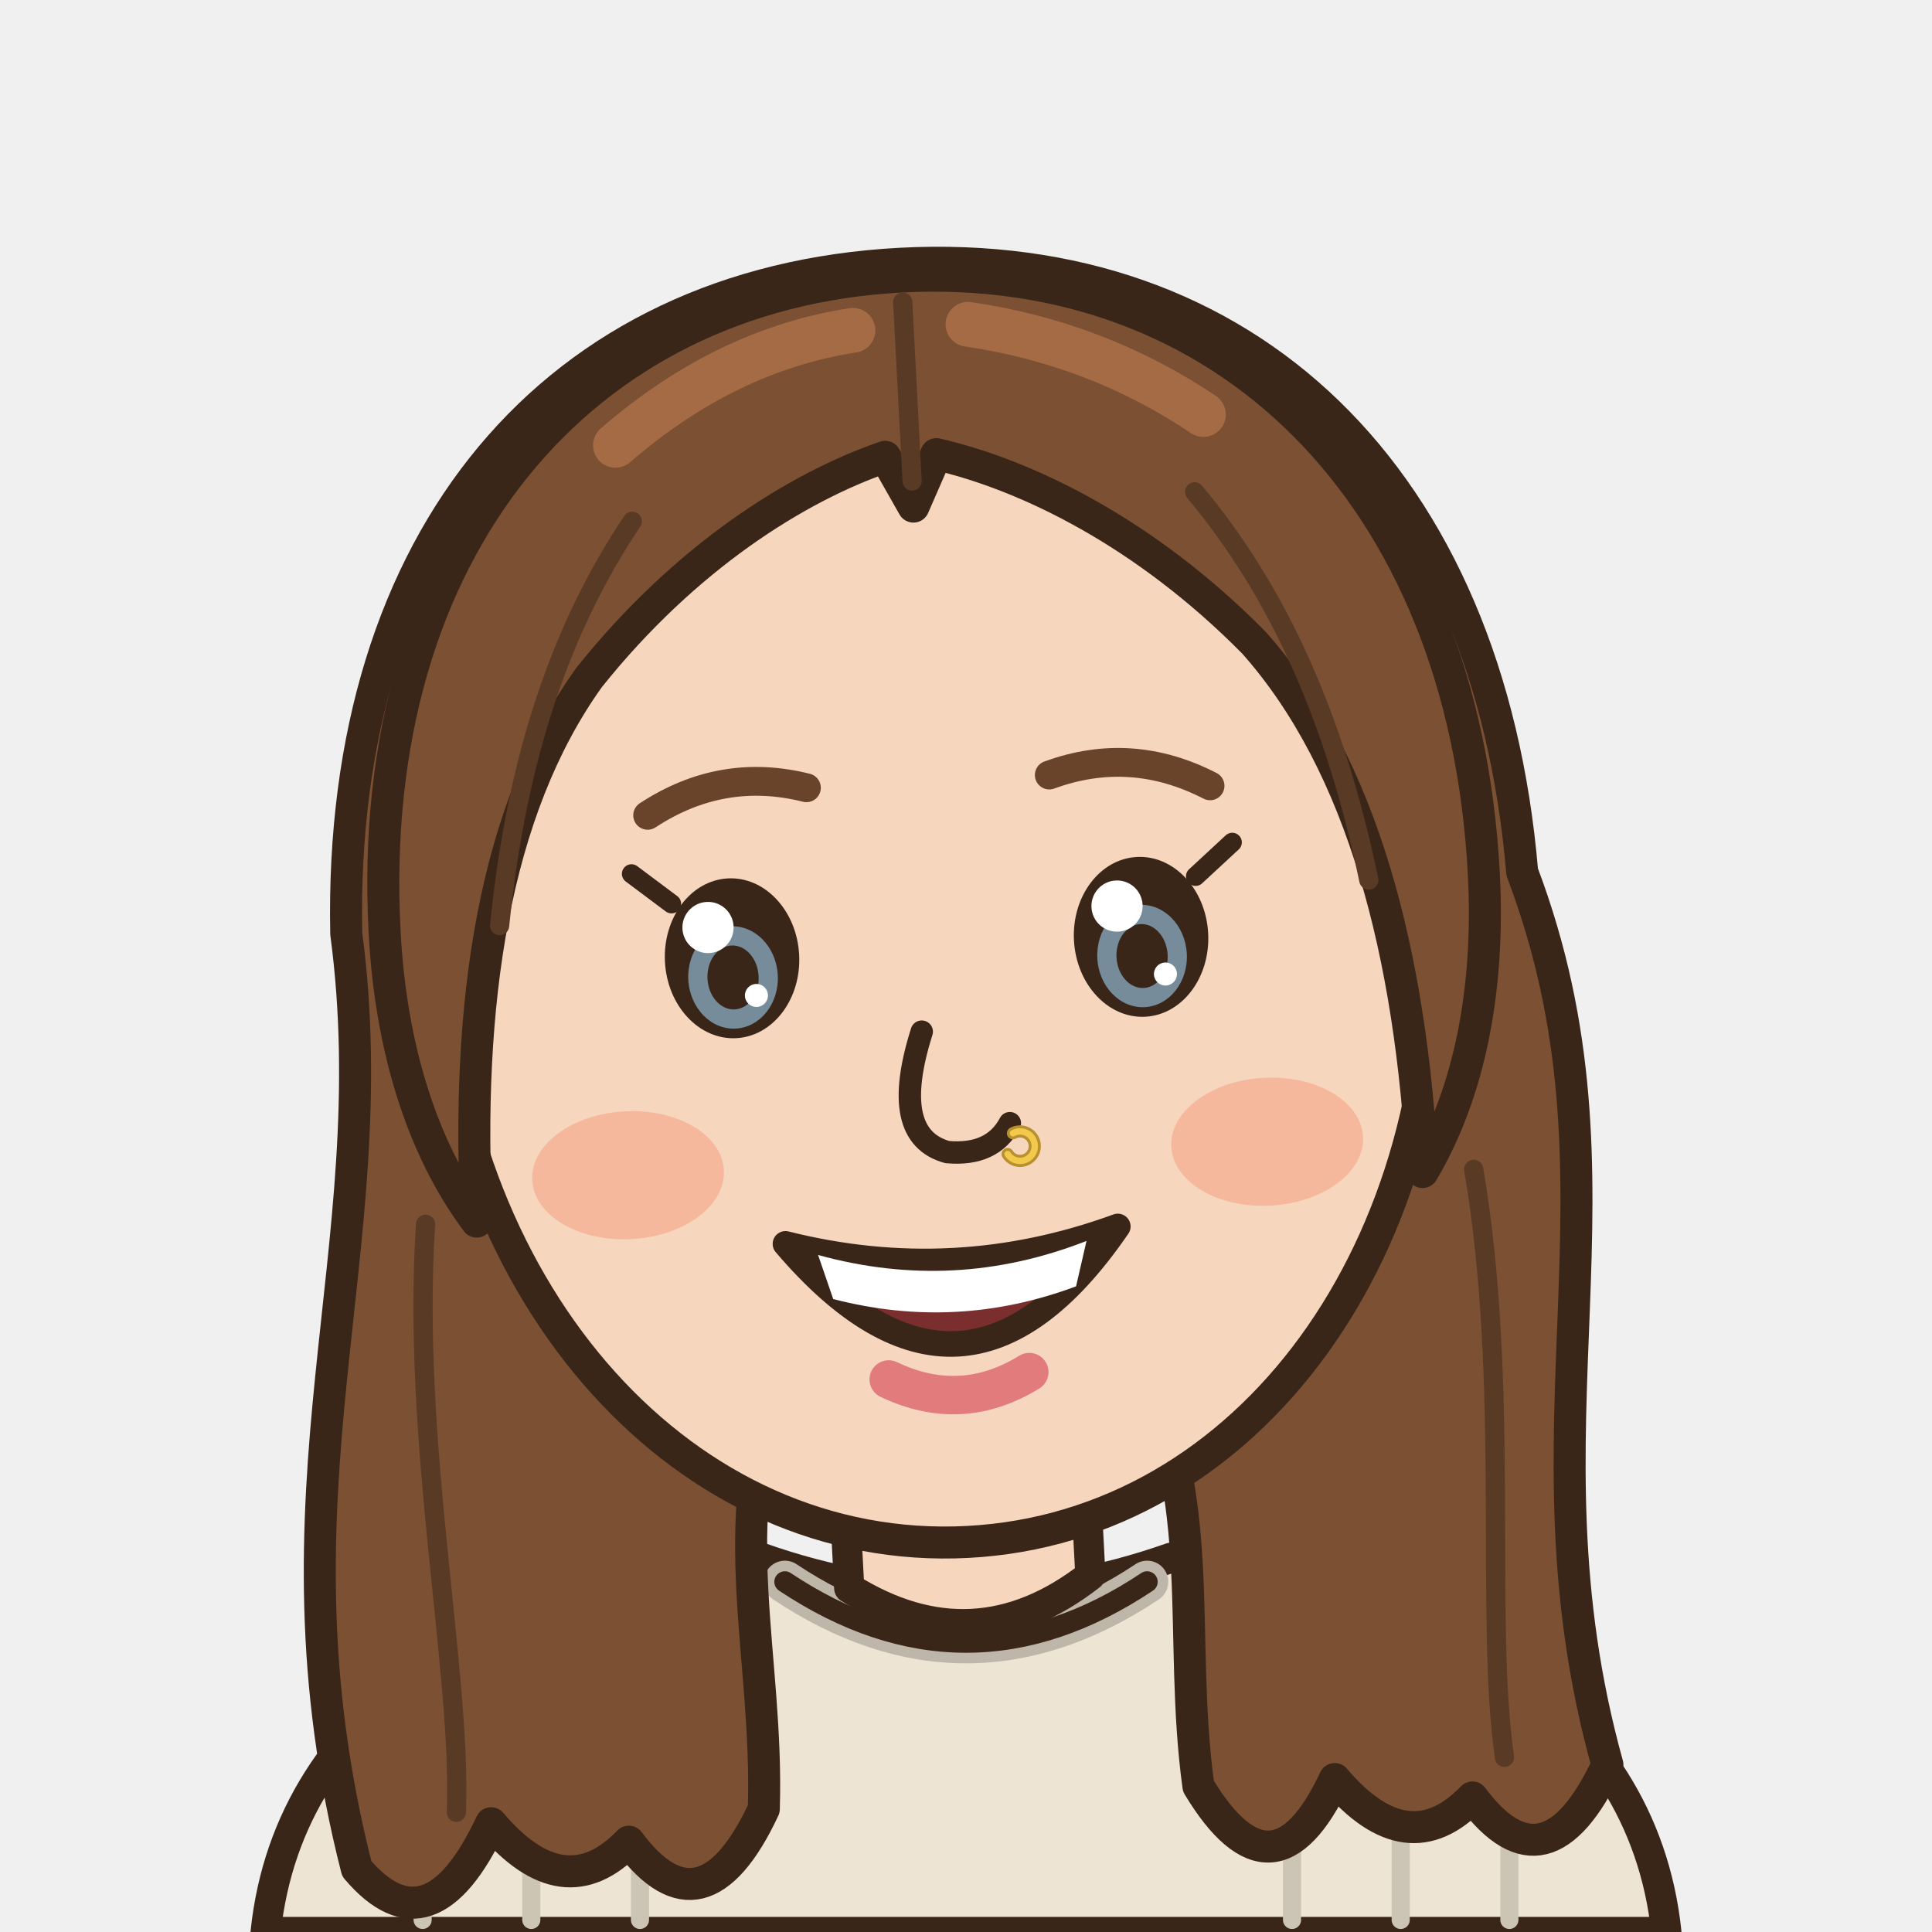
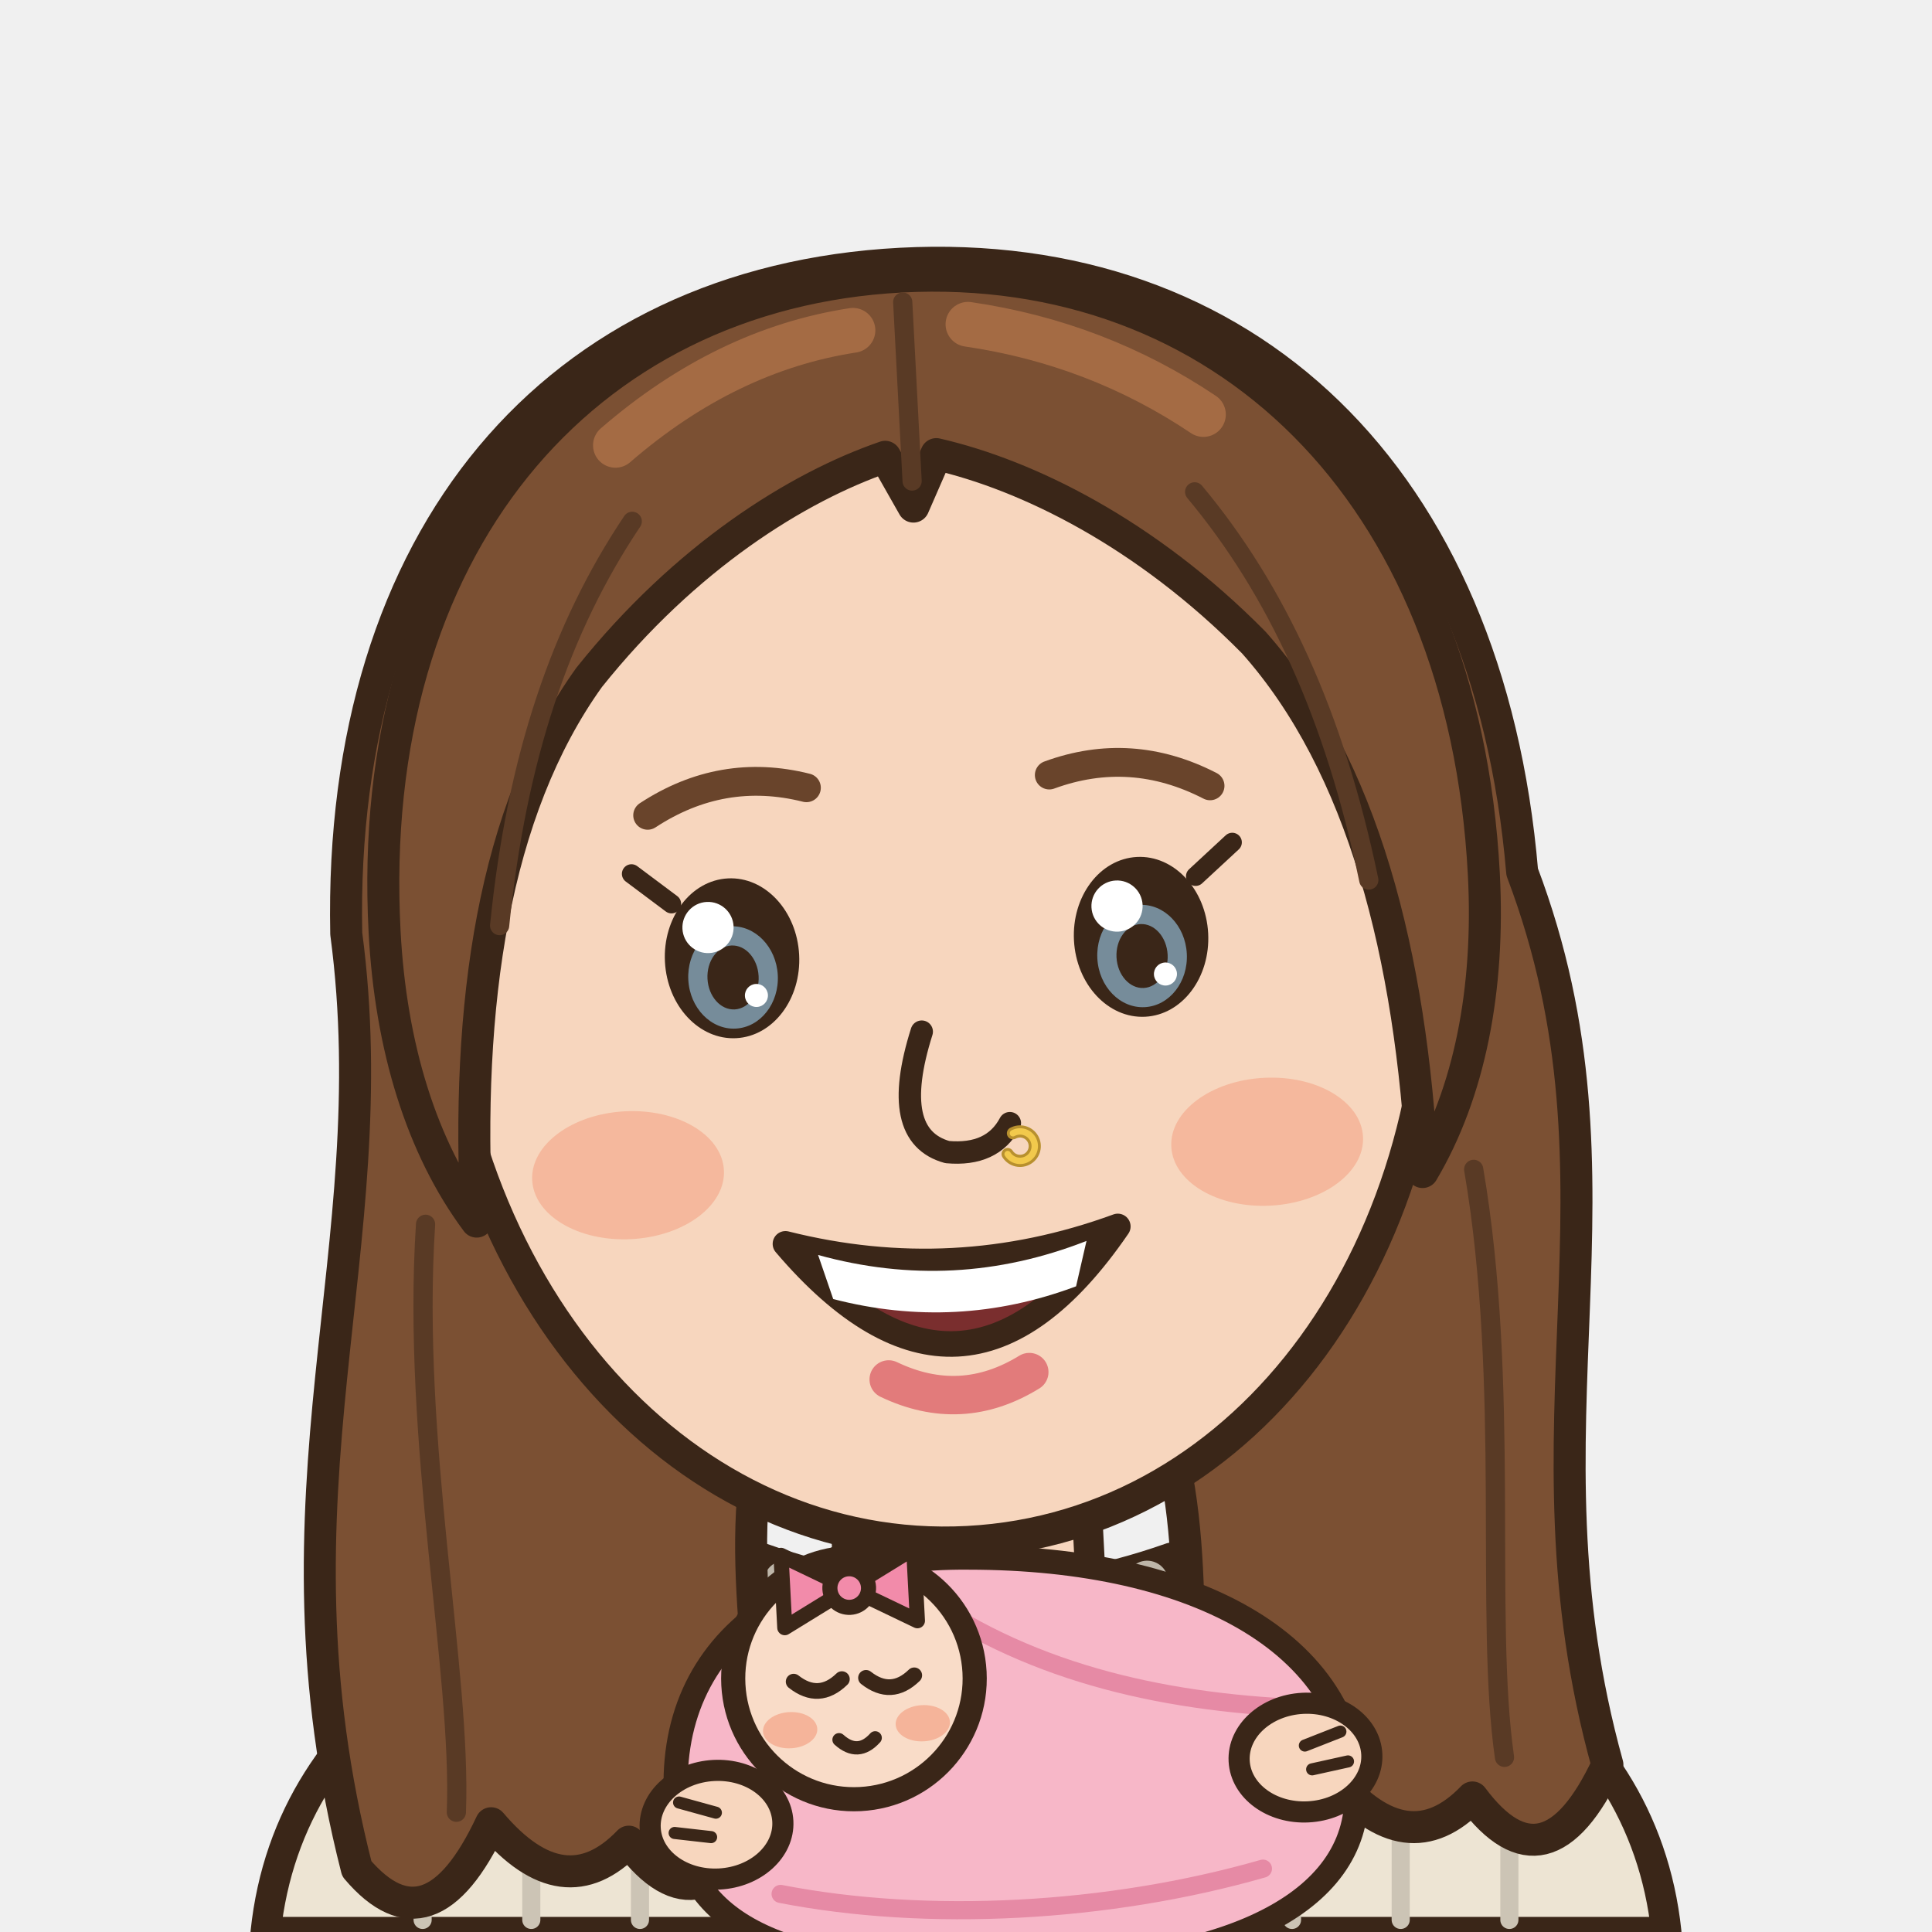
<svg xmlns="http://www.w3.org/2000/svg" viewBox="0 0 320 320" width="320" height="320">
  <style>
    .bob { transform-origin: 160px 250px; animation: bob 4.2s ease-in-out infinite; animation-delay: -4.6s; }
    .blink { transform-box: fill-box; transform-origin: center; animation: blink 5s infinite; animation-delay: -4.6s; }
    @keyframes bob { 0%, 100% { transform: rotate(0deg); } 50% { transform: rotate(-2deg) translateY(-2px); } }
    @keyframes blink { 0%, 92%, 100% { transform: scaleY(1); } 95% { transform: scaleY(.1); } }
-     @media (prefers-reduced-motion: reduce) { .bob, .blink { animation: none; } }
+     .baby { transform-origin: 166px 300px; animation: rock 3.2s ease-in-out infinite; }
+     @keyframes rock { 0%, 100% { transform: rotate(-3deg); } 50% { transform: rotate(3deg); } }
+     @media (prefers-reduced-motion: reduce) { .bob, .blink, .baby { animation: none; } }
  </style>
  <path d="M44 320 C48 282 84 262 126 258 Q160 270 194 258 C236 262 272 282 276 320 Z" fill="#EDE4D3" stroke="#3A2618" stroke-width="5" stroke-linejoin="round" stroke-linecap="round" />
  <g stroke="#ccc4b5" stroke-width="3" stroke-linecap="round">
    <path d="M70 300 L70 318" />
    <path d="M88 289.2 L88 318" />
    <path d="M106 278.4 L106 318" />
    <path d="M214 278.4 L214 318" />
    <path d="M232 289.2 L232 318" />
    <path d="M250 300 L250 318" />
  </g>
  <path d="M130 262 Q160 282 190 262" stroke="#beb6a9" stroke-width="7" fill="none" stroke-linecap="round" />
  <path d="M130 262 Q160 282 190 262" stroke="#3A2618" stroke-width="3.5" stroke-linejoin="round" stroke-linecap="round" fill="none" />
  <g transform="rotate(-3 160 250)">
    <g class="bob">
      <g transform="translate(160 160) scale(1.06) translate(-160 -160)">
        <path d="M160 50 C106 50 70 88 68 150 C72 200 50 236 62 296 Q72.667 310 83.333 290 Q94 304 104.667 294 Q115.333 310 126 290       C128 266 122 246 132 222 L188 222 C198 246 192 266 194 290       Q204.667 310 215.333 290 Q226 304 236.667 294 Q247.333 310 258 290 C246 236 268 200 252 150 C250 88 214 50 160 50 Z" fill="#7B5033" stroke="#3A2618" stroke-width="5" stroke-linejoin="round" stroke-linecap="round" />
        <g stroke="#593a25" stroke-width="3" fill="none" stroke-linecap="round">
          <path d="M78 196 C74 230 80 266 78 288" />
          <path d="M242 196 C246 230 240 266 242 288" />
        </g>
      </g>
      <path d="M140 214 L140 262 Q160 276 180 262 L180 214 Z" fill="#F7D6BE" stroke="#3A2618" stroke-width="5" stroke-linejoin="round" stroke-linecap="round" />
      <path d="M140 232 Q160 246 180 232 L180 220 L140 220 Z" fill="#d9bca7" />
      <g transform="translate(160 160) scale(1.06) translate(-160 -160)">
        <path d="M160 68 C210 68 238 106 238 154 C238 208 204 250 160 250 C116 250 82 208 82 154 C82 106 110 68 160 68 Z" fill="#F7D6BE" stroke="#3A2618" stroke-width="5" stroke-linejoin="round" stroke-linecap="round" />
        <ellipse cx="110" cy="190" rx="15" ry="10" fill="#F28C6B" opacity=".4" />
        <ellipse cx="210" cy="190" rx="15" ry="10" fill="#F28C6B" opacity=".4" />
        <g class="blink">
          <ellipse cx="128" cy="157" rx="10.5" ry="12.5" fill="#3A2618" />
          <ellipse cx="128" cy="160" rx="7" ry="8" fill="#7C97A8" opacity=".9" />
          <ellipse cx="128" cy="160" rx="4" ry="5" fill="#3A2618" />
          <circle cx="124.5" cy="152" r="4" fill="#fff" />
          <circle cx="131.5" cy="163" r="1.8" fill="#fff" />
          <path d="M119 148 L113 143" stroke="#3A2618" stroke-width="3" stroke-linejoin="round" stroke-linecap="round" fill="none" />
          <ellipse cx="192" cy="157" rx="10.5" ry="12.5" fill="#3A2618" />
          <ellipse cx="192" cy="160" rx="7" ry="8" fill="#7C97A8" opacity=".9" />
          <ellipse cx="192" cy="160" rx="4" ry="5" fill="#3A2618" />
          <circle cx="188.5" cy="152" r="4" fill="#fff" />
          <circle cx="195.5" cy="163" r="1.8" fill="#fff" />
          <path d="M201 148 L207 143" stroke="#3A2618" stroke-width="3" stroke-linejoin="round" stroke-linecap="round" fill="none" />
        </g>
        <g stroke="#69442b" stroke-width="4.5" fill="none" stroke-linecap="round">
          <path d="M116 134 Q128 127 141 131" />
          <path d="M179 131 Q192 127 204 134" />
        </g>
        <path d="M157 170 Q151 186 160 189 Q167 190 170 185" stroke="#3A2618" stroke-width="3.5" stroke-linejoin="round" stroke-linecap="round" fill="none" />
        <path d="M134 202 Q160 236 186 202 Q160 210 134 202 Z" fill="#7A2E2E" stroke="#3A2618" stroke-width="4" stroke-linejoin="round" stroke-linecap="round" />
        <path d="M139 204 Q160 211 181 204 L179 211 Q160 217 141 211 Z" fill="#fff" />
        <path d="M149 224 Q160 230 171 224" stroke="#E27B7B" stroke-width="6" fill="none" stroke-linecap="round" />
        <path d="M170.4 186.6 A2.3 2.3 0 1 1 169.4 189.8" stroke="#B8902E" stroke-width="1.9" fill="none" stroke-linecap="round" />
        <path d="M170.4 186.6 A2.3 2.3 0 1 1 169.4 189.8" stroke="#F2C94C" stroke-width="1" fill="none" stroke-linecap="round" />
        <path d="M160 52 C110 52 74 90 74 150 C74 168 78 184 86 196 C86 162 92 132 108 112 C124 94 142 84 156 80 L160 88 L164 80 C178 84 196 94 212 112 C228 132 234 162 234 196 C242 184 246 168 246 150 C246 90 210 52 160 52 Z" fill="#7B5033" stroke="#3A2618" stroke-width="5" stroke-linejoin="round" stroke-linecap="round" />
        <g stroke="#593a25" stroke-width="3" fill="none" stroke-linecap="round">
          <path d="M160 56 L160 84" />
          <path d="M116 88 C104 104 96 124 92 150" />
          <path d="M204 88 C216 104 224 124 228 150" />
        </g>
        <path d="M114 76 Q132 62 152 60" stroke="#b2744a" stroke-width="7" fill="none" stroke-linecap="round" opacity=".75" />
        <path d="M170 60 Q190 64 206 76" stroke="#b2744a" stroke-width="7" fill="none" stroke-linecap="round" opacity=".75" />
      </g>
+       <g class="baby">
+         <path d="M110 302 C106 272 128 256 160 258 C198 260 224 276 222 302 C220 320 196 328 164 326 C130 326 112 318 110 302 Z" fill="#F7B7C8" stroke="#3A2618" stroke-width="4" stroke-linejoin="round" stroke-linecap="round" />
+         <path d="M152 264 C170 278 192 284 216 286 M126 312 C150 318 180 318 206 312" stroke="#E68AA5" stroke-width="3" fill="none" stroke-linecap="round" />
+         <circle cx="140" cy="277" r="20" fill="#F9DCC8" stroke="#3A2618" stroke-width="4" stroke-linejoin="round" stroke-linecap="round" />
+         <path d="M136 258 q7 -7 9 2" stroke="#3A2618" stroke-width="2.5" fill="none" stroke-linecap="round" />
+         <g fill="#F28BAA" stroke="#3A2618" stroke-width="2.5" stroke-linejoin="round" stroke-linecap="round">
+           <path d="M140 262 l-11 -6 l0 12 Z" />
+           <path d="M140 262 l11 -6 l0 12 Z" />
+           <circle cx="140" cy="262" r="3.2" />
+         </g>
+         <path d="M130 277 q4 3.5 8 0 M142 277 q4 3.5 8 0" stroke="#3A2618" stroke-width="2.6" fill="none" stroke-linecap="round" />
+         <ellipse cx="129" cy="285" rx="4.5" ry="3" fill="#F28C6B" opacity=".5" />
+         <ellipse cx="151" cy="285" rx="4.5" ry="3" fill="#F28C6B" opacity=".5" />
+         <path d="M137 287 q3 3 6 0" stroke="#3A2618" stroke-width="2.2" fill="none" stroke-linecap="round" />
+         <ellipse cx="116" cy="300" rx="11" ry="9" fill="#F7D6BE" stroke="#3A2618" stroke-width="3.5" stroke-linejoin="round" stroke-linecap="round" />
+         <path d="M110 296 l6 2 M109 301 l6 1" stroke="#3A2618" stroke-width="2" stroke-linecap="round" />
+         <ellipse cx="214" cy="294" rx="11" ry="9" fill="#F7D6BE" stroke="#3A2618" stroke-width="3.5" stroke-linejoin="round" stroke-linecap="round" />
+         <path d="M220 290 l-6 2 M221 295 l-6 1" stroke="#3A2618" stroke-width="2" stroke-linecap="round" />
+       </g>
    </g>
  </g>
</svg>
